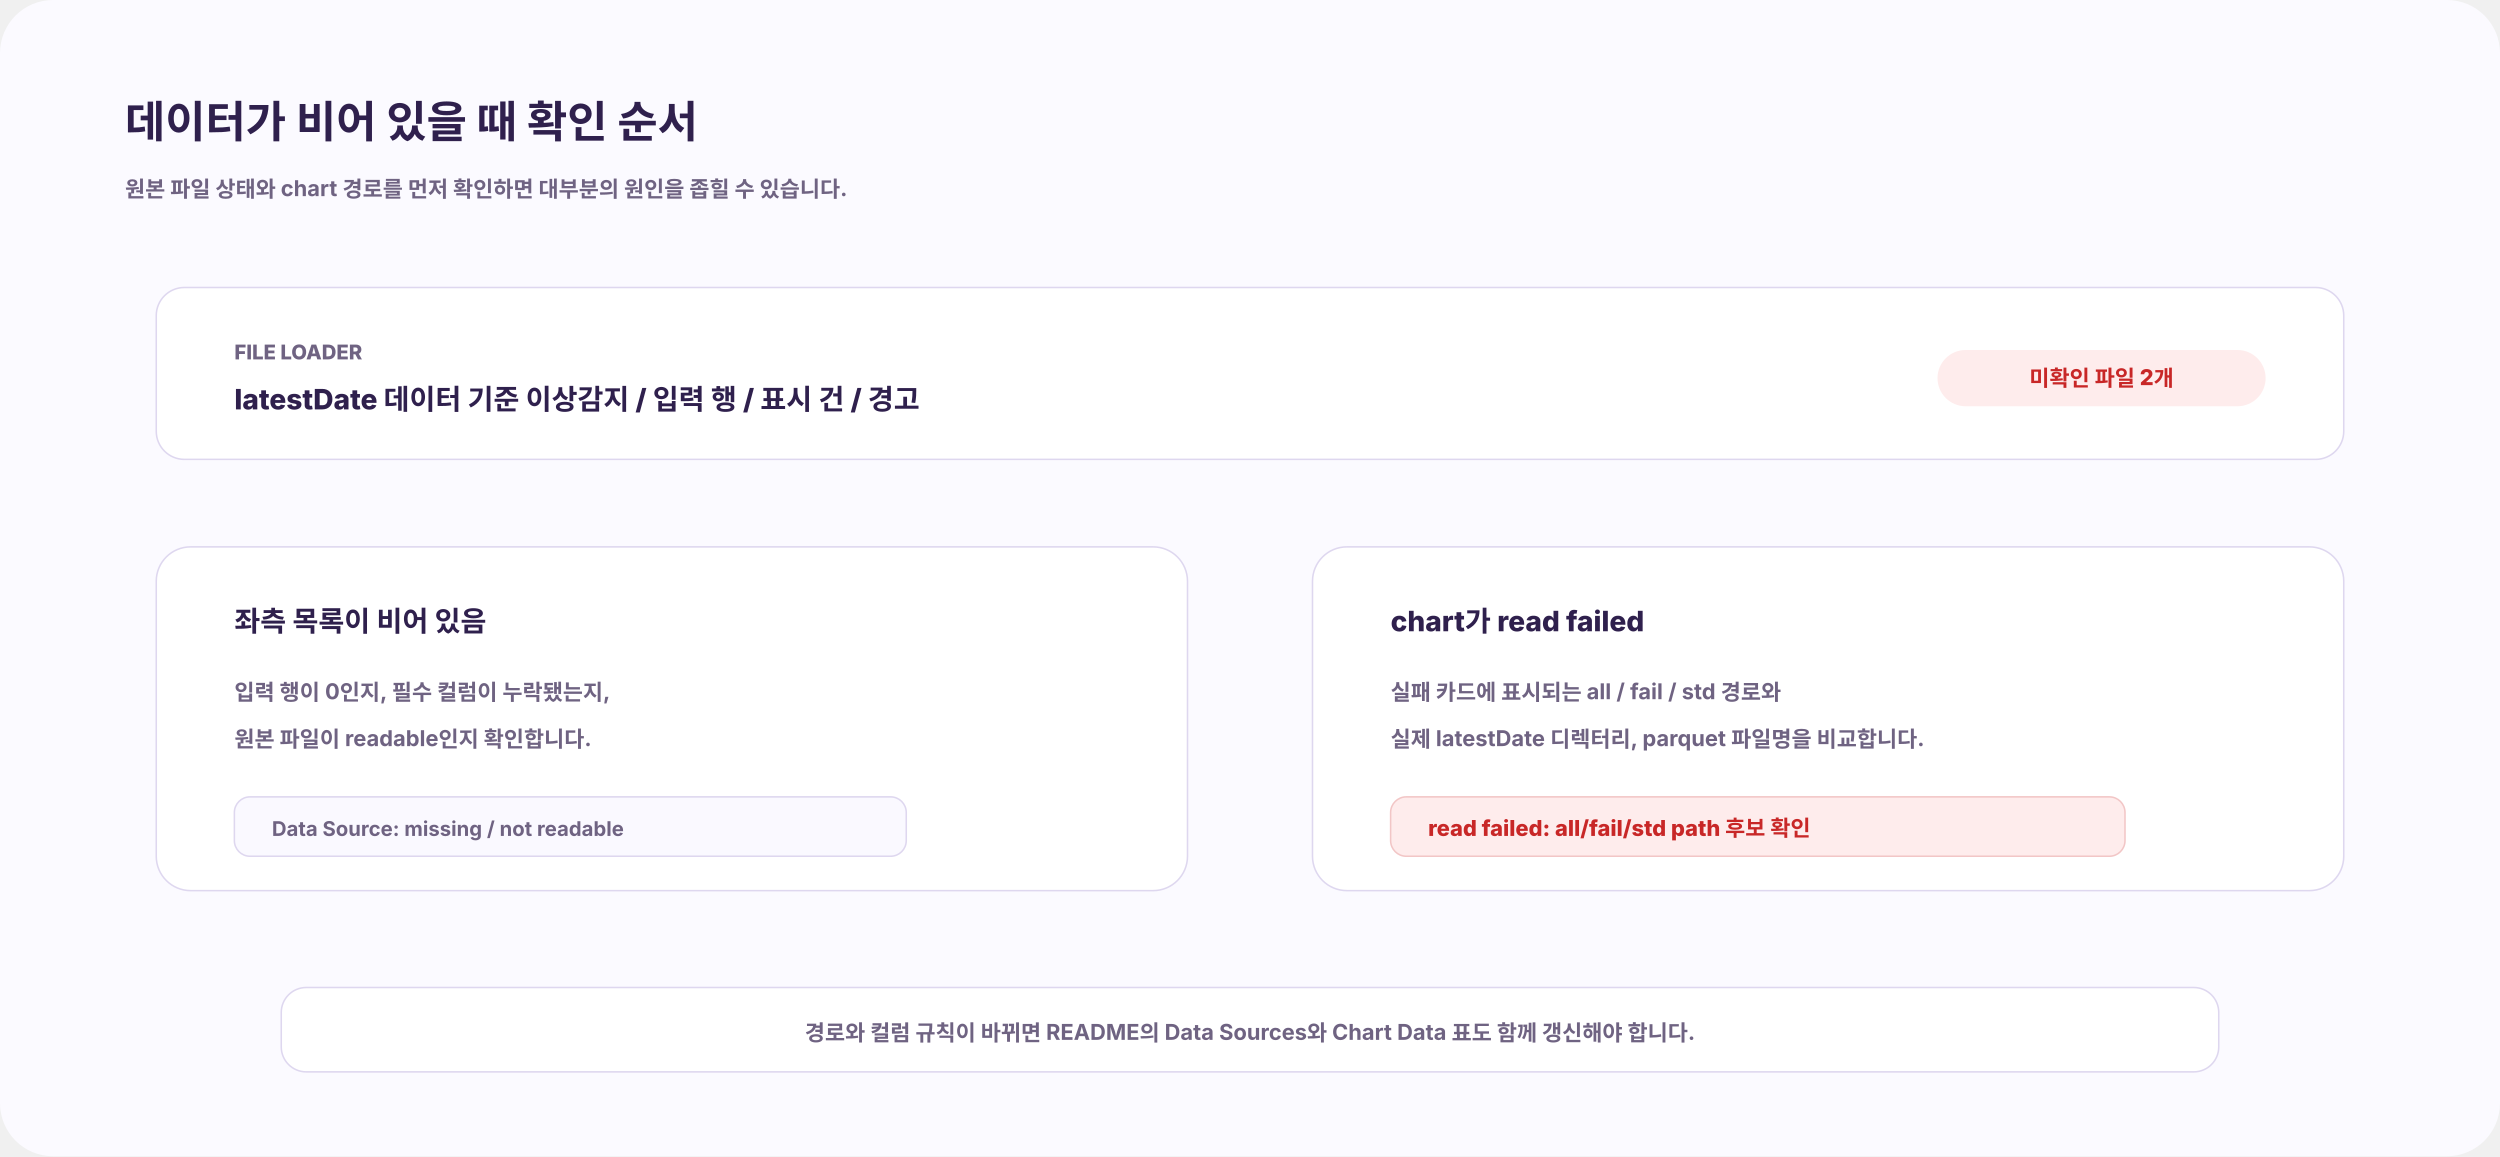
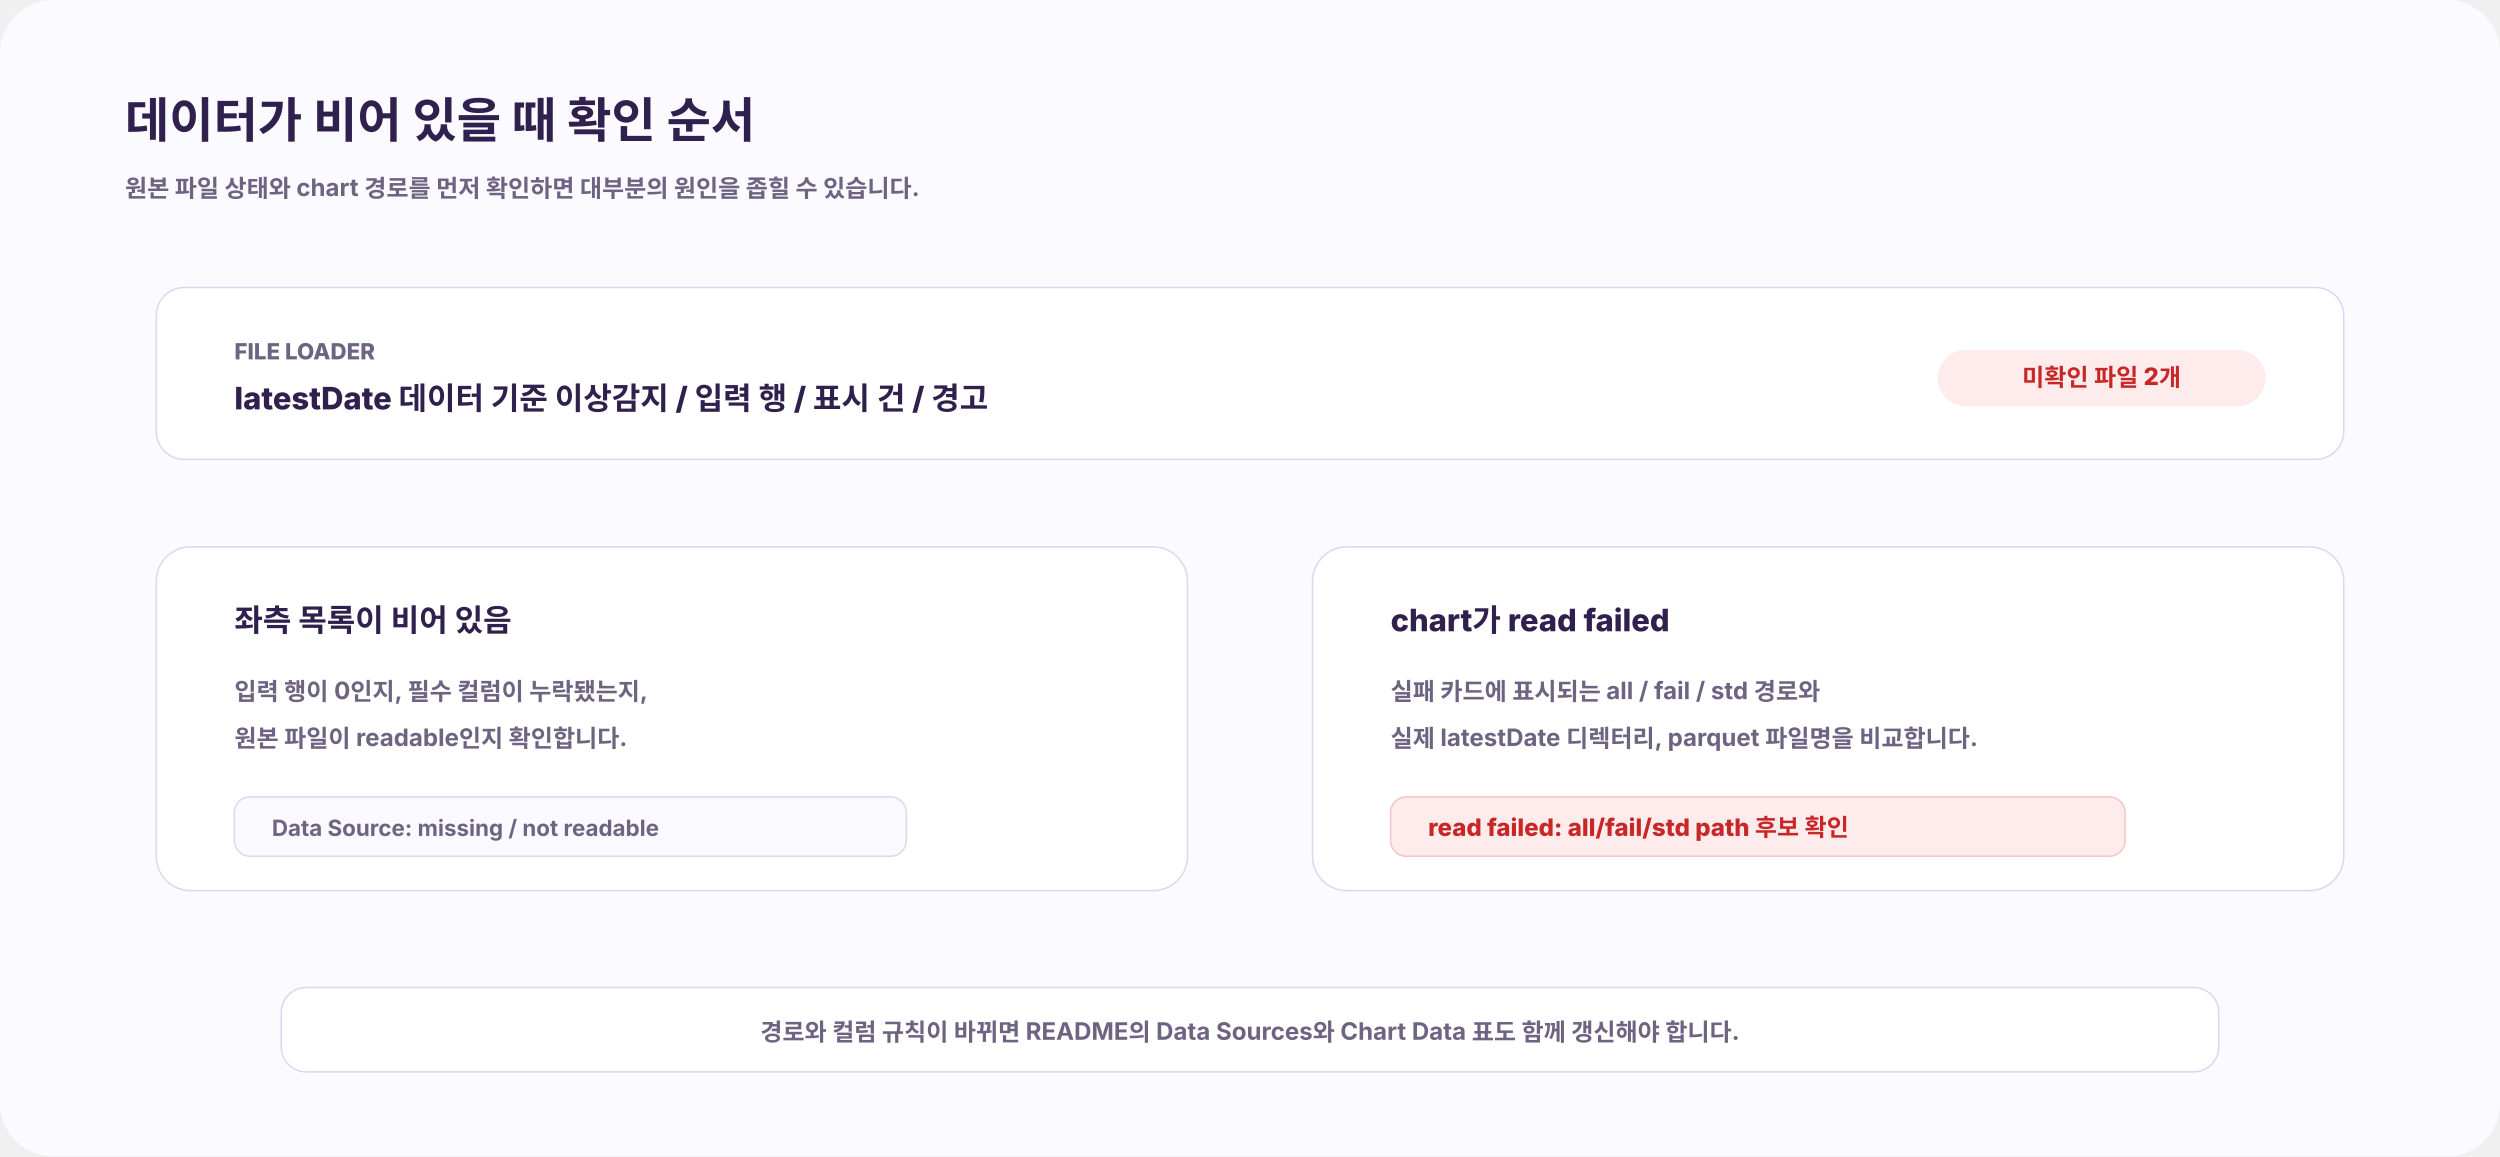
<svg xmlns="http://www.w3.org/2000/svg" width="1600" height="740" viewBox="0 0 1600 740" role="img" aria-labelledby="title desc">
  <defs>
    <style>
      text{font-family:Pretendard,Inter,Arial,sans-serif}
-       .h1{fill:#2f204d;font-size:28px;font-weight:800}
-       .h2{fill:#2f204d;font-size:18px;font-weight:800}
-       .label{fill:#6f6382;font-size:13px;font-weight:800}
-       .body{fill:#6f6382;font-size:14px;font-weight:650}
-       .warn{fill:#c82727;font-size:14px;font-weight:800}
+       .h1{fill:#2f204d;font-size:30.8px;font-weight:800}
+       .h2{fill:#2f204d;font-size:19.8px;font-weight:800}
+       .label{fill:#6f6382;font-size:14.3px;font-weight:800}
+       .body{fill:#6f6382;font-size:15.4px;font-weight:650}
+       .warn{fill:#c82727;font-size:15.4px;font-weight:800}
    </style>
  </defs>
  <rect width="1600" height="740" rx="34" fill="#fbfaff" />
  <text class="h1" x="80" y="88">데이터가 비어 있을 때 확인 순서</text>
  <text class="body" x="80" y="126">원본 파일 상태와 chart 경로를 먼저 확인하면 대부분의 원인을 좁힐 수 있습니다.</text>
  <rect x="100" y="184" width="1400" height="110" rx="18" fill="#ffffff" stroke="#ded7ef" />
  <text class="label" x="150" y="230">FILE LOADER</text>
  <text class="h2" x="150" y="262">latestDate 데이터 기준 이상감지 / 입력 행 / 표시 건 / 경고</text>
  <rect x="1240" y="224" width="210" height="36" rx="18" fill="#feecec" />
  <text class="warn" x="1345" y="247" text-anchor="middle">미확인 파일 2개</text>
  <rect x="100" y="350" width="660" height="220" rx="22" fill="#ffffff" stroke="#ded7ef" />
  <text class="h2" x="150" y="404">좌측 목록이 비어 있음</text>
  <text class="body" x="150" y="448">입력 행이 0인지, 필수 컬럼이 누락됐는지,</text>
  <text class="body" x="150" y="478">원본 파일이 readable인지 확인합니다.</text>
  <rect x="150" y="510" width="430" height="38" rx="10" fill="#faf9ff" stroke="#ded7ef" />
-   <text x="174" y="535" fill="#6f6382" font-family="Pretendard,Inter,Arial,sans-serif" font-size="13" font-weight="700">Data Source: missing / not readable</text>
+   <text x="174" y="535" fill="#6f6382" font-family="Pretendard,Inter,Arial,sans-serif" font-size="14.3" font-weight="700">Data Source: missing / not readable</text>
  <rect x="840" y="350" width="660" height="220" rx="22" fill="#ffffff" stroke="#ded7ef" />
  <text class="h2" x="890" y="404">chart가 read failed</text>
  <text class="body" x="890" y="448">실패 카드에 표시되는 all / fail / std 경로와</text>
  <text class="body" x="890" y="478">실제 latestDate 디렉터리, parquet 파일명을 비교합니다.</text>
  <rect x="890" y="510" width="470" height="38" rx="10" fill="#feecec" stroke="#f2c6c6" />
  <text class="warn" x="914" y="535">read failed: all/fail/std path 후보 확인</text>
  <rect x="180" y="632" width="1240" height="54" rx="16" fill="#ffffff" stroke="#ded7ef" />
  <text class="body" x="800" y="666" text-anchor="middle">경로와 컬럼 규칙이 바뀌면 README의 Data Sources와 Chart Data 표도 함께 갱신해야 합니다.</text>
</svg>
